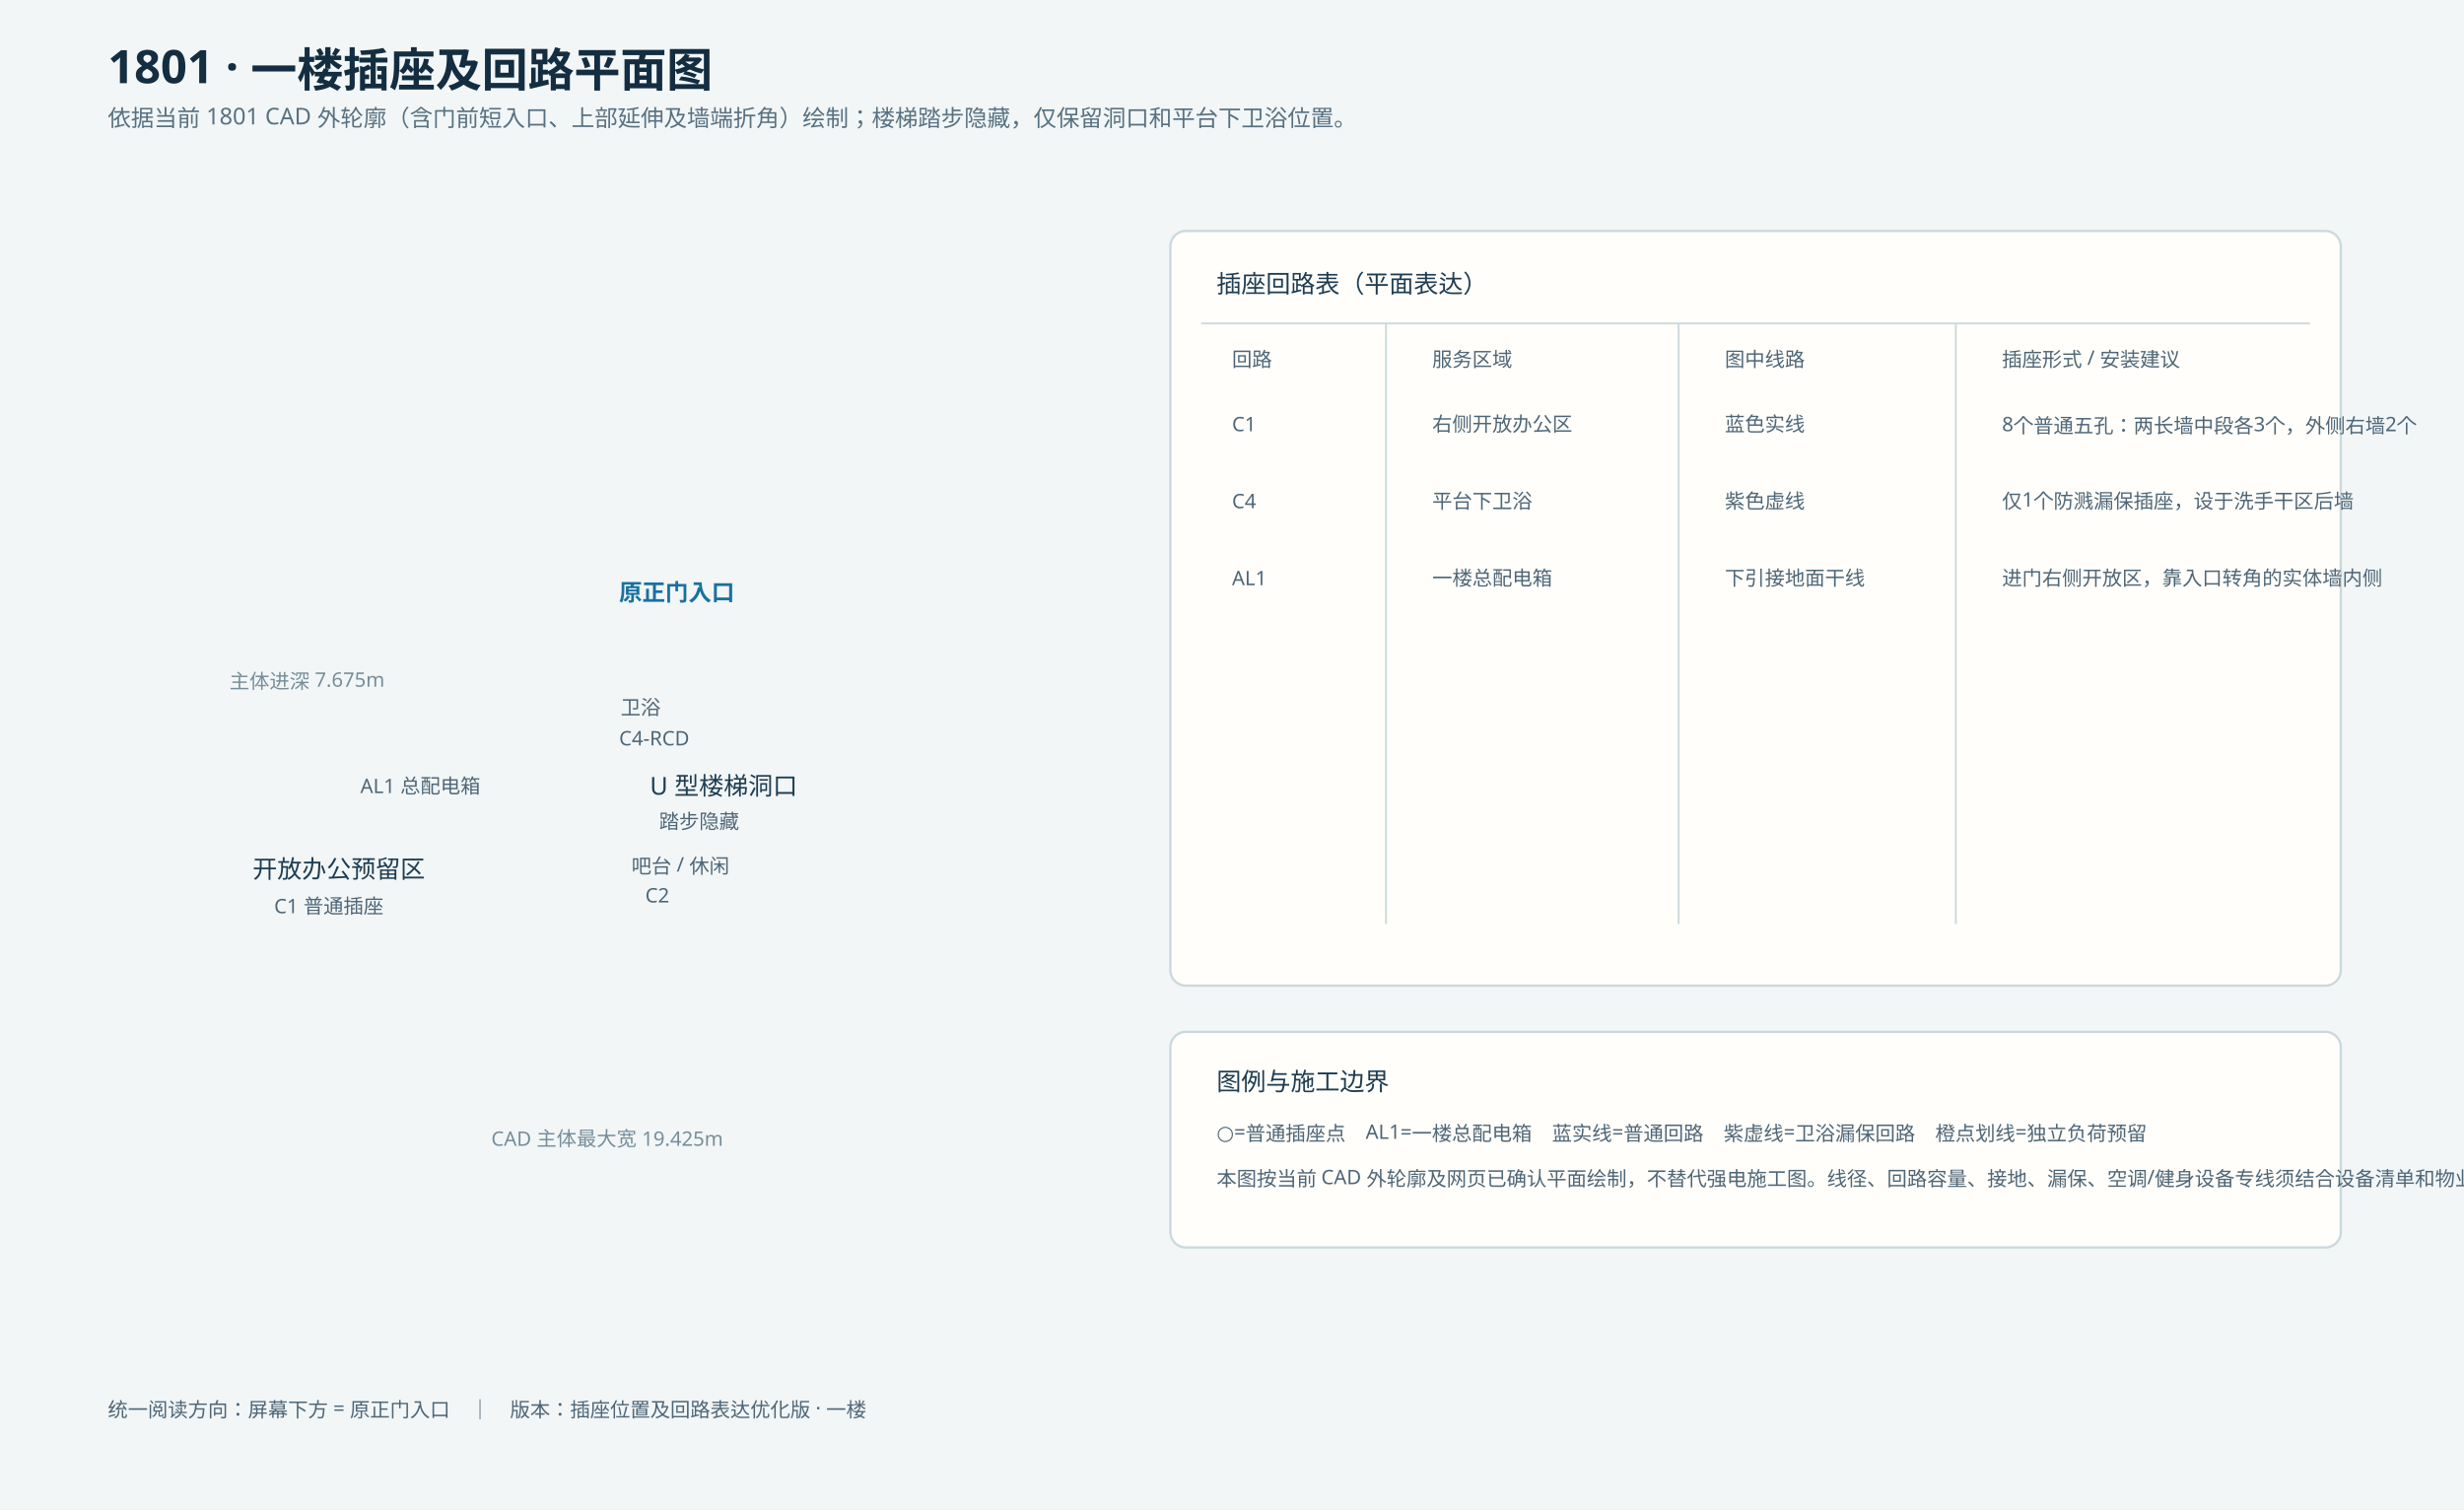
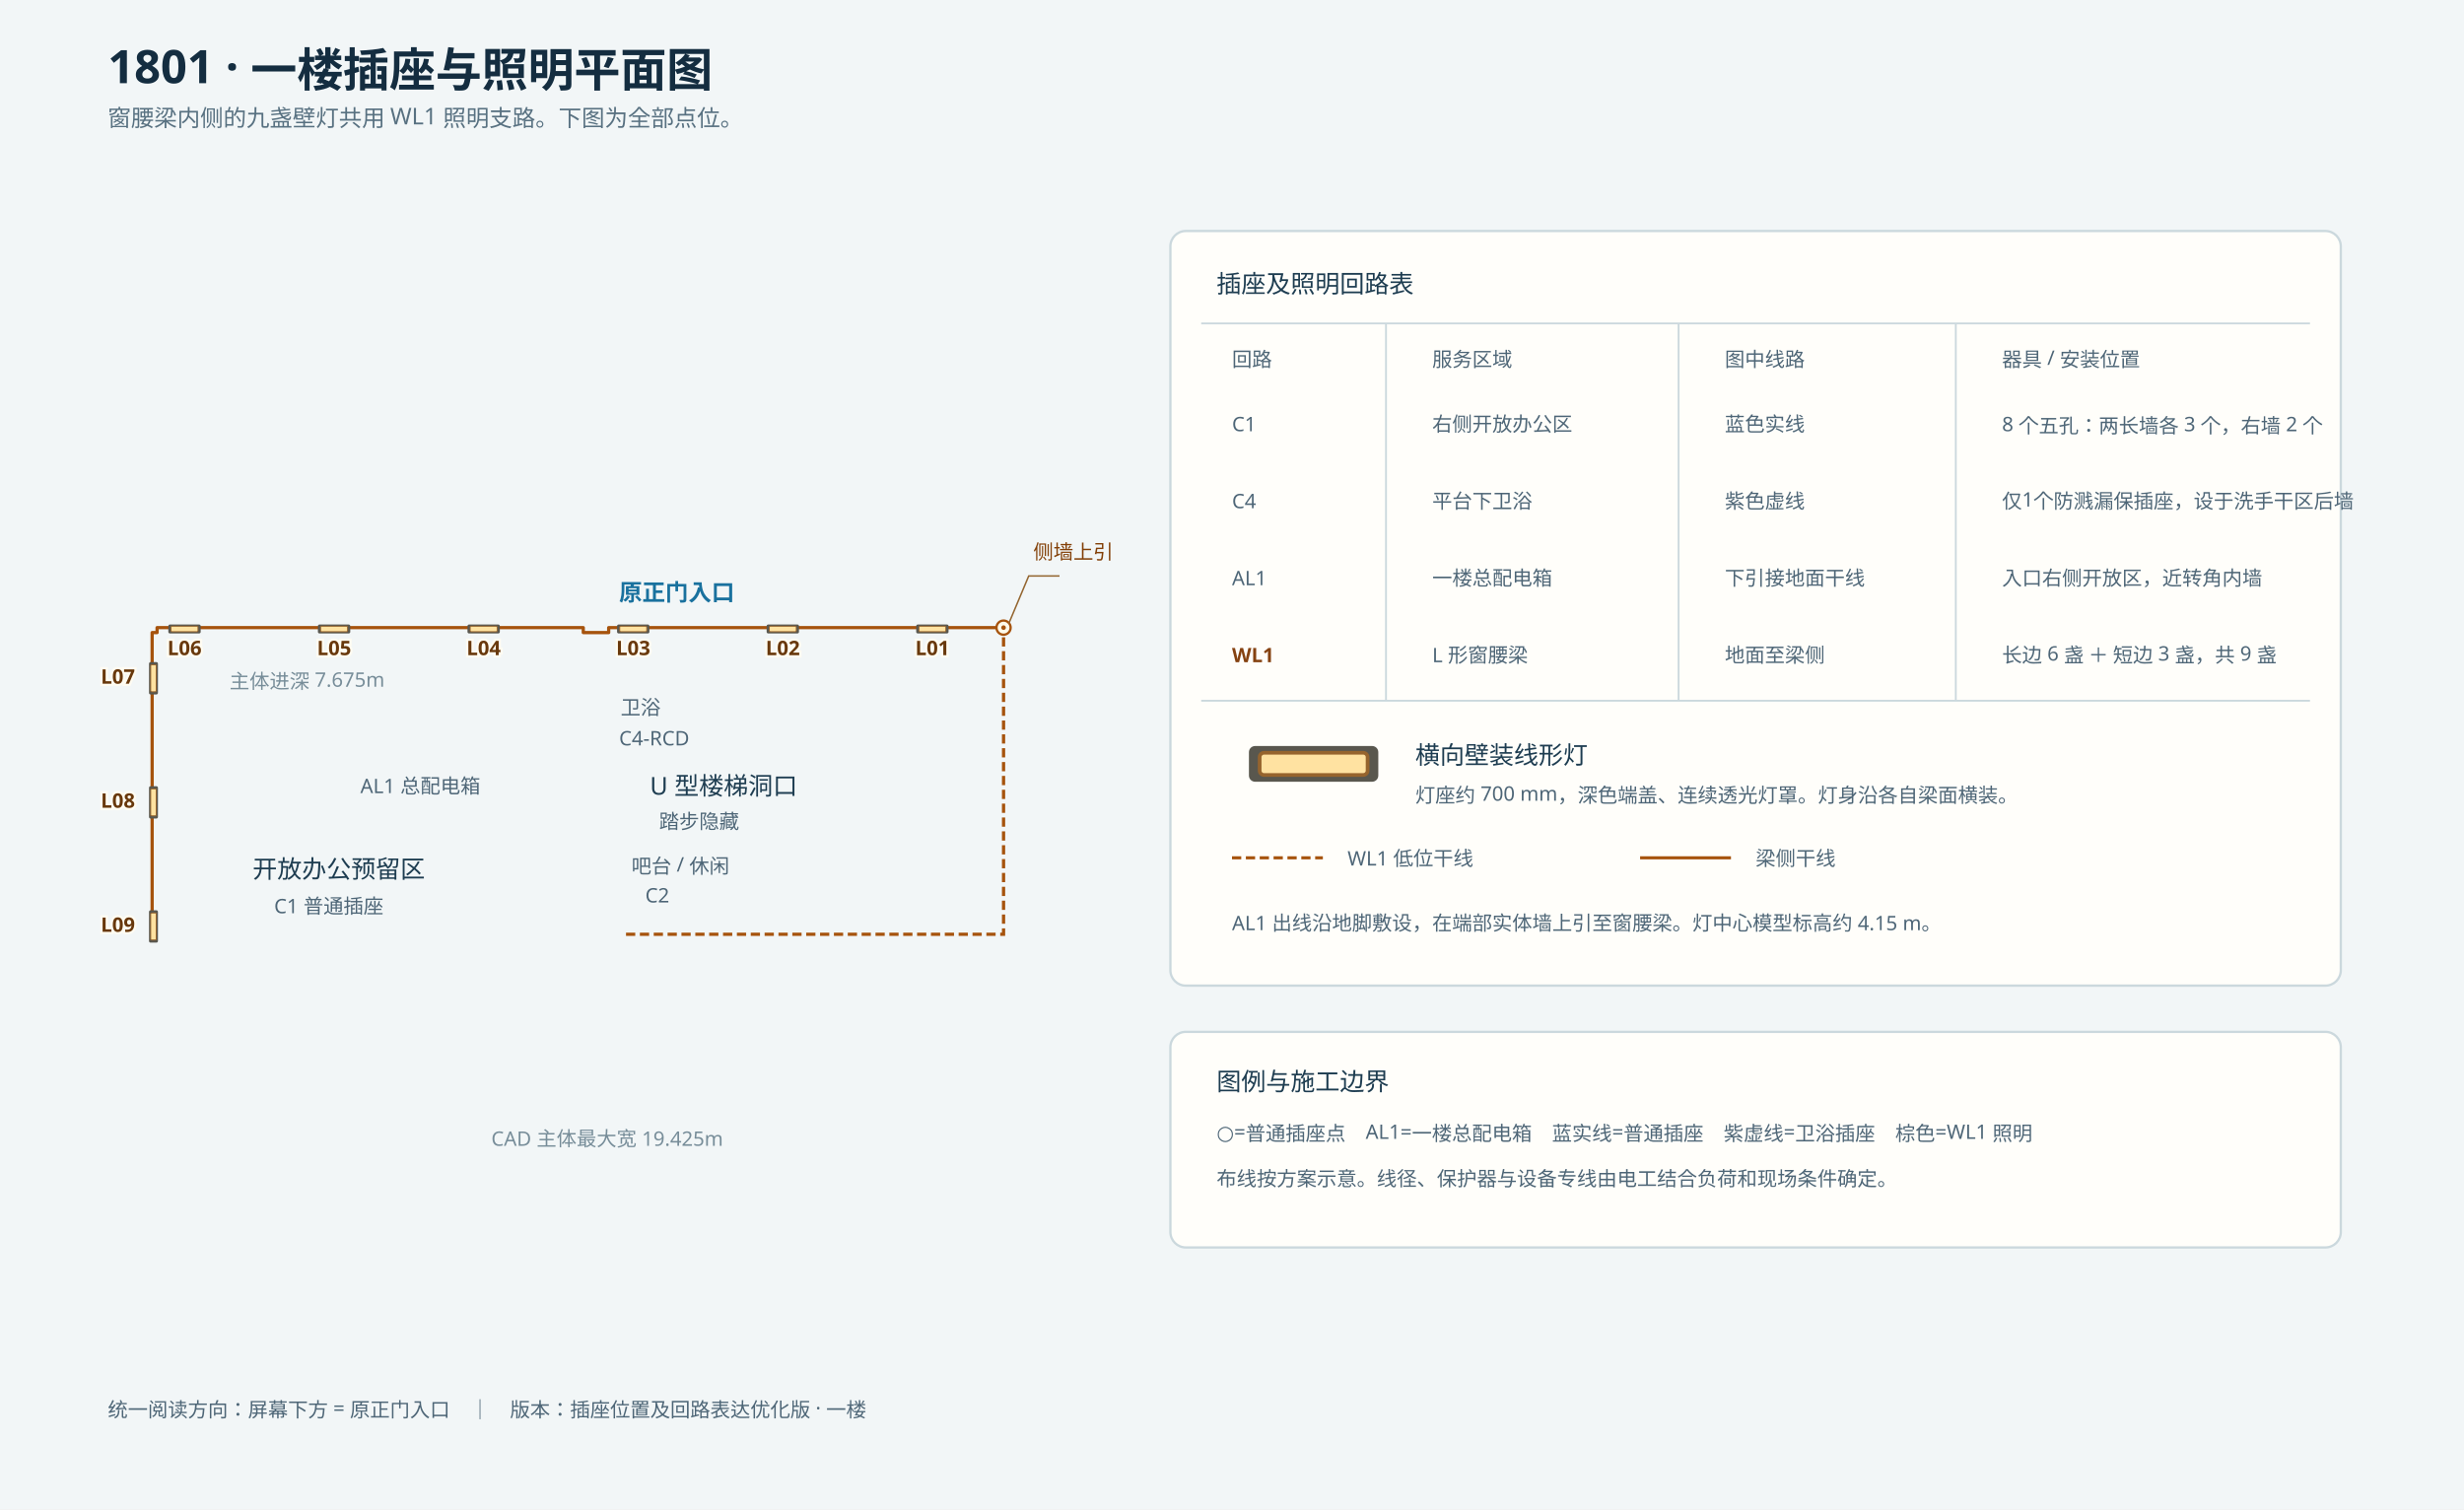
<svg xmlns="http://www.w3.org/2000/svg" width="1600" height="980" viewBox="0 0 1600 980">
  <style>
 .t{font:600 30px 'Microsoft YaHei',sans-serif;fill:#142d40}.st{font:15px 'Microsoft YaHei',sans-serif;fill:#587181}.tx{font:16px 'Microsoft YaHei',sans-serif;fill:#1e3d51}.sm{font:13px 'Microsoft YaHei',sans-serif;fill:#4e6677}.wall{fill:#fbfaf6;stroke:#26363e;stroke-width:7;stroke-linejoin:round}.part{fill:#f2f6f5;stroke:#80939d;stroke-width:1.5}.wet{fill:#e4f0ef;stroke:#416b73;stroke-width:2}.void{fill:#e5ecef;stroke:#6c7f8a;stroke-width:2;stroke-dasharray:9 7}.wire{fill:none;stroke:#116eaa;stroke-width:3.5;stroke-linecap:round;stroke-linejoin:round}.wire2{fill:none;stroke:#734f9e;stroke-width:3.5;stroke-linecap:round;stroke-linejoin:round;stroke-dasharray:9 7}.wire3{fill:none;stroke:#b46821;stroke-width:3.5;stroke-linecap:round;stroke-linejoin:round;stroke-dasharray:2 7}.out{fill:#fff;stroke:#c9312b;stroke-width:2.5}.db{fill:#224b67;stroke:#fff;stroke-width:2}.dim{stroke:#9fb0b8;stroke-width:1.3;fill:none}.dimt{font:13px 'Microsoft YaHei',sans-serif;fill:#778d99}.box{fill:#fffefa;stroke:#cbd8dd;stroke-width:1.5}.drawing{transform:rotate(180deg);transform-origin:362px 540px}.drawing text{transform:rotate(180deg);transform-box:fill-box;transform-origin:center}.entry{font:600 15px 'Microsoft YaHei',sans-serif;fill:#19719e}
</style>
+   <defs>
+     <g id="linear-lamp">
+       <rect x="-10.5" y="-2.9" width="21" height="5.8" rx="1" fill="#59574e" />
+       <rect x="-8.76" y="-1.8" width="17.52" height="3.6" rx=".7" fill="#ffe2a1" stroke="#96642d" stroke-width=".6" />
+     </g>
+   </defs>
  <rect width="1600" height="980" fill="#f2f6f7" />
-   <text class="t" x="70" y="54">1801 · 一楼插座及回路平面图</text>
-   <text class="st" x="70" y="82">依据当前 1801 CAD 外轮廓（含门前短入口、上部延伸及墙端折角）绘制；楼梯踏步隐藏，仅保留洞口和平台下卫浴位置。</text>
+   <text class="t" x="70" y="54">1801 · 一楼插座与照明平面图</text>
+   <text class="st" x="70" y="82">窗腰梁内侧的九盏壁灯共用 WL1 照明支路。下图为全部点位。</text>
  <g class="drawing">
    <path class="wall" d="M91 470L187 470L224 470L344 470L344 437L344 379L391 379L391 415L391 418L394 418L623 418L623 421L638 421L638 418L641 418L653 418L653 700L74 700L74 697L70 697L70 685L70 670L70 470L72 470L78 470Z" />
    <rect class="part" x="82" y="478" width="258" height="214" />
    <text class="tx" x="164" y="570">开放办公预留区</text>
    <text class="sm" x="178" y="593">C1 普通插座</text>
    <rect class="part" x="345" y="379" width="47" height="321" fill="#edf1f1" />
    <text class="sm" transform="translate(371 610) rotate(-90)">下沉通道</text>
    <rect class="part" x="398" y="497" width="93" height="195" />
    <text class="sm" x="410" y="567">吧台 / 休闲</text>
    <text class="sm" x="419" y="586">C2</text>
    <rect class="part" x="571" y="427" width="75" height="257" />
    <text class="sm" transform="translate(617 590) rotate(-90)">健身 / 开放预留 C3</text>
    <path class="void" d="M390 424H596V518H530V624H390Z" />
    <text class="tx" x="422" y="516">U 型楼梯洞口</text>
    <text class="sm" x="428" y="538">踏步隐藏</text>
    <rect class="wet" x="393" y="424" width="65" height="93" />
    <text class="sm" x="403" y="464">卫浴</text>
    <text class="sm" x="402" y="484">C4-RCD</text>
    <path class="dim" d="M70 725H653M70 716V735M653 716V735" />
    <text class="dimt" x="319" y="744">CAD 主体最大宽 19.425m</text>
    <path class="dim" d="M670 700V379M662 700H678M662 379H678" />
    <text class="dimt" transform="translate(690 598) rotate(-90)">含入口最大进深 10.700m</text>
    <path class="dim" d="M70 455H344M70 448V462M344 448V462" />
    <text class="dimt" x="149" y="447">主体进深 7.675m</text>
    <g id="main-panel" aria-label="AL1 一楼总配电箱，进门右侧开放区的实体墙内侧">
      <rect class="db" x="308.8" y="471.55" width="17.4" height="4.2" style="stroke-width:.7" />
      <path d="M309 475.75L294 499H275" stroke="#224b67" stroke-width="1" fill="none" />
      <text class="sm" x="234" y="515">AL1 总配电箱</text>
    </g>
    <path class="wire" d="M317.5 475.75V481H95.5V683.5H345V675" />
    <path class="wire" d="M345 675H205V520" />
    <path class="wire2" d="M345 675H445V470H425" />
    <g class="out">
      <g transform="translate(165 482)">
        <circle r="9" />
        <path d="M-4-3V4M4-3V4" />
      </g>
      <g transform="translate(211 482)">
        <circle r="9" />
        <path d="M-4-3V4M4-3V4" />
      </g>
      <g transform="translate(257 482)">
        <circle r="9" />
        <path d="M-4-3V4M4-3V4" />
      </g>
      <g transform="translate(165 688)">
        <circle r="9" />
        <path d="M-4-3V4M4-3V4" />
      </g>
      <g transform="translate(211 688)">
        <circle r="9" />
        <path d="M-4-3V4M4-3V4" />
      </g>
      <g transform="translate(257 688)">
        <circle r="9" />
        <path d="M-4-3V4M4-3V4" />
      </g>
      <g transform="translate(90 548)">
        <circle r="9" />
        <path d="M-4-3V4M4-3V4" />
      </g>
      <g transform="translate(90 620)">
        <circle r="9" />
        <path d="M-4-3V4M4-3V4" />
      </g>
    </g>
    <g class="out">
      <g transform="translate(447 500)">
        <circle r="9" />
        <path d="M-4-3V4M4-3V4" />
      </g>
    </g>
    <path d="M391 398V374M381 387L391 374L401 387" fill="none" stroke="#19719e" stroke-width="2.5" />
    <text class="entry" x="402" y="390">原正门入口</text>
  </g>
+   <g id="lighting-wl1" aria-label="WL1 窗腰梁壁灯与照明干线">
+     <path id="wl1-skirt" d="M406.5 606.65L651.66 606.65L651.66 407.54" fill="none" stroke="#a6530d" stroke-width="2.1" stroke-dasharray="6 3" />
+     <path id="wl1-belt" d="M651.66 407.54L395.25 407.54L395.25 410.75L378.75 410.75L378.75 407.54L102 407.54L102 410.75L98.79 410.75L98.79 601.571" fill="none" stroke="#a6530d" stroke-width="2.1" stroke-linejoin="round" />
+     <circle cx="651.66" cy="407.54" r="4.6" stroke="#a6530d" stroke-width="1.5" fill="#fffbeb" />
+     <circle cx="651.66" cy="407.54" r="1.5" fill="#a6530d" />
+     <path d="M655 405L668 374H688" stroke="#946631" fill="none" />
+     <text x="671" y="363" class="sm" style="fill:#834008">侧墙上引</text>
+     <g id="lamp-L01" data-model-x="1.6188" data-model-z="0.947" aria-label="L01 横向壁装线形灯">
+       <use href="#linear-lamp" transform="translate(605.4375 408.41)" />
+       <text class="sm" style="font-weight:600;fill:#68380c;paint-order:stroke;stroke:#fffcf2;stroke-width:3" x="605.438" y="425.41" text-anchor="middle">L01</text>
+     </g>
+     <g id="lamp-L02" data-model-x="4.8563" data-model-z="0.947" aria-label="L02 横向壁装线形灯">
+       <use href="#linear-lamp" transform="translate(508.3125 408.41)" />
+       <text class="sm" style="font-weight:600;fill:#68380c;paint-order:stroke;stroke:#fffcf2;stroke-width:3" x="508.312" y="425.41" text-anchor="middle">L02</text>
+     </g>
+     <g id="lamp-L03" data-model-x="8.0938" data-model-z="0.947" aria-label="L03 横向壁装线形灯">
+       <use href="#linear-lamp" transform="translate(411.1875 408.41)" />
+       <text class="sm" style="font-weight:600;fill:#68380c;paint-order:stroke;stroke:#fffcf2;stroke-width:3" x="411.188" y="425.41" text-anchor="middle">L03</text>
+     </g>
+     <g id="lamp-L04" data-model-x="11.3312" data-model-z="0.947" aria-label="L04 横向壁装线形灯">
+       <use href="#linear-lamp" transform="translate(314.0625 408.41)" />
+       <text class="sm" style="font-weight:600;fill:#68380c;paint-order:stroke;stroke:#fffcf2;stroke-width:3" x="314.062" y="425.41" text-anchor="middle">L04</text>
+     </g>
+     <g id="lamp-L05" data-model-x="14.5688" data-model-z="0.947" aria-label="L05 横向壁装线形灯">
+       <use href="#linear-lamp" transform="translate(216.9375 408.41)" />
+       <text class="sm" style="font-weight:600;fill:#68380c;paint-order:stroke;stroke:#fffcf2;stroke-width:3" x="216.938" y="425.41" text-anchor="middle">L05</text>
+     </g>
+     <g id="lamp-L06" data-model-x="17.8063" data-model-z="0.947" aria-label="L06 横向壁装线形灯">
+       <use href="#linear-lamp" transform="translate(119.8125 408.41)" />
+       <text class="sm" style="font-weight:600;fill:#68380c;paint-order:stroke;stroke:#fffcf2;stroke-width:3" x="119.812" y="425.41" text-anchor="middle">L06</text>
+     </g>
+     <g id="lamp-L07" data-model-x="18.478" data-model-z="2.0143" aria-label="L07 横向壁装线形灯">
+       <use href="#linear-lamp" transform="translate(99.66 440.4286) rotate(90)" />
+       <text class="sm" style="font-weight:600;fill:#68380c;paint-order:stroke;stroke:#fffcf2;stroke-width:3" x="87.66" y="443.929" text-anchor="end">L07</text>
+     </g>
+     <g id="lamp-L08" data-model-x="18.478" data-model-z="4.7" aria-label="L08 横向壁装线形灯">
+       <use href="#linear-lamp" transform="translate(99.66 521) rotate(90)" />
+       <text class="sm" style="font-weight:600;fill:#68380c;paint-order:stroke;stroke:#fffcf2;stroke-width:3" x="87.66" y="524.5" text-anchor="end">L08</text>
+     </g>
+     <g id="lamp-L09" data-model-x="18.478" data-model-z="7.3857" aria-label="L09 横向壁装线形灯">
+       <use href="#linear-lamp" transform="translate(99.66 601.5714) rotate(90)" />
+       <text class="sm" style="font-weight:600;fill:#68380c;paint-order:stroke;stroke:#fffcf2;stroke-width:3" x="87.66" y="605.071" text-anchor="end">L09</text>
+     </g>
+   </g>
  <rect class="box" x="760" y="150" width="760" height="490" rx="10" />
-   <text class="tx" x="790" y="190">插座回路表（平面表达）</text>
-   <path d="M780 210H1500M900 210V600M1090 210V600M1270 210V600" stroke="#cbd8dd" stroke-width="1.2" />
+   <text class="tx" x="790" y="190">插座及照明回路表</text>
+   <path d="M780 210H1500M900 210V455M1090 210V455M1270 210V455M780 455H1500" stroke="#cbd8dd" stroke-width="1.2" />
  <text class="sm" x="800" y="238">回路</text>
  <text class="sm" x="930" y="238">服务区域</text>
  <text class="sm" x="1120" y="238">图中线路</text>
-   <text class="sm" x="1300" y="238">插座形式 / 安装建议</text>
+   <text class="sm" x="1300" y="238">器具 / 安装位置</text>
  <g class="sm">
    <text x="800" y="280">C1</text>
    <text x="930" y="280">右侧开放办公区</text>
    <text x="1120" y="280">蓝色实线</text>
-     <text x="1300" y="280">8个普通五孔：两长墙中段各3个，外侧右墙2个</text>
+     <text x="1300" y="280">8 个五孔：两长墙各 3 个，右墙 2 个</text>
    <text x="800" y="330">C4</text>
    <text x="930" y="330">平台下卫浴</text>
    <text x="1120" y="330">紫色虚线</text>
    <text x="1300" y="330">仅1个防溅漏保插座，设于洗手干区后墙</text>
    <text x="800" y="380">AL1</text>
    <text x="930" y="380">一楼总配电箱</text>
    <text x="1120" y="380">下引接地面干线</text>
-     <text x="1300" y="380">进门右侧开放区，靠入口转角的实体墙内侧</text>
+     <text x="1300" y="380">入口右侧开放区，近转角内墙</text>
+   </g>
+   <g class="sm" id="wl1-schedule">
+     <text x="800" y="430" style="font-weight:600;fill:#854211">WL1</text>
+     <text x="930" y="430">L 形窗腰梁</text>
+     <text x="1120" y="430">地面至梁侧</text>
+     <text x="1300" y="430">长边 6 盏 ＋ 短边 3 盏，共 9 盏</text>
+     <use href="#linear-lamp" transform="translate(853 496) scale(4)" />
+     <text x="919" y="496" class="tx">横向壁装线形灯</text>
+     <text x="919" y="521">灯座约 700 mm，深色端盖、连续透光灯罩。灯身沿各自梁面横装。</text>
+     <path d="M800 557H859" stroke="#a6530d" stroke-width="2" stroke-dasharray="6 3" />
+     <text x="875" y="562">WL1 低位干线</text>
+     <path d="M1065 557H1124" stroke="#a6530d" stroke-width="2" />
+     <text x="1140" y="562">梁侧干线</text>
+     <text x="800" y="604">AL1 出线沿地脚敷设，在端部实体墙上引至窗腰梁。灯中心模型标高约 4.15 m。</text>
  </g>
  <rect class="box" x="760" y="670" width="760" height="140" rx="10" />
  <text class="tx" x="790" y="708">图例与施工边界</text>
  <g class="sm">
-     <text x="790" y="740">○=普通插座点　AL1=一楼总配电箱　蓝实线=普通回路　紫虚线=卫浴漏保回路　橙点划线=独立负荷预留</text>
-     <text x="790" y="770">本图按当前 CAD 外轮廓及网页已确认平面绘制，不替代强电施工图。线径、回路容量、接地、漏保、空调/健身设备专线须结合设备清单和物业条件确认。</text>
+     <text x="790" y="740">○=普通插座点　AL1=一楼总配电箱　蓝实线=普通插座　紫虚线=卫浴插座　棕色=WL1 照明</text>
+     <text x="790" y="770">布线按方案示意。线径、保护器与设备专线由电工结合负荷和现场条件确定。</text>
  </g>
  <text class="sm" x="70" y="920">统一阅读方向：屏幕下方 = 原正门入口　｜　版本：插座位置及回路表达优化版 · 一楼</text>
</svg>
